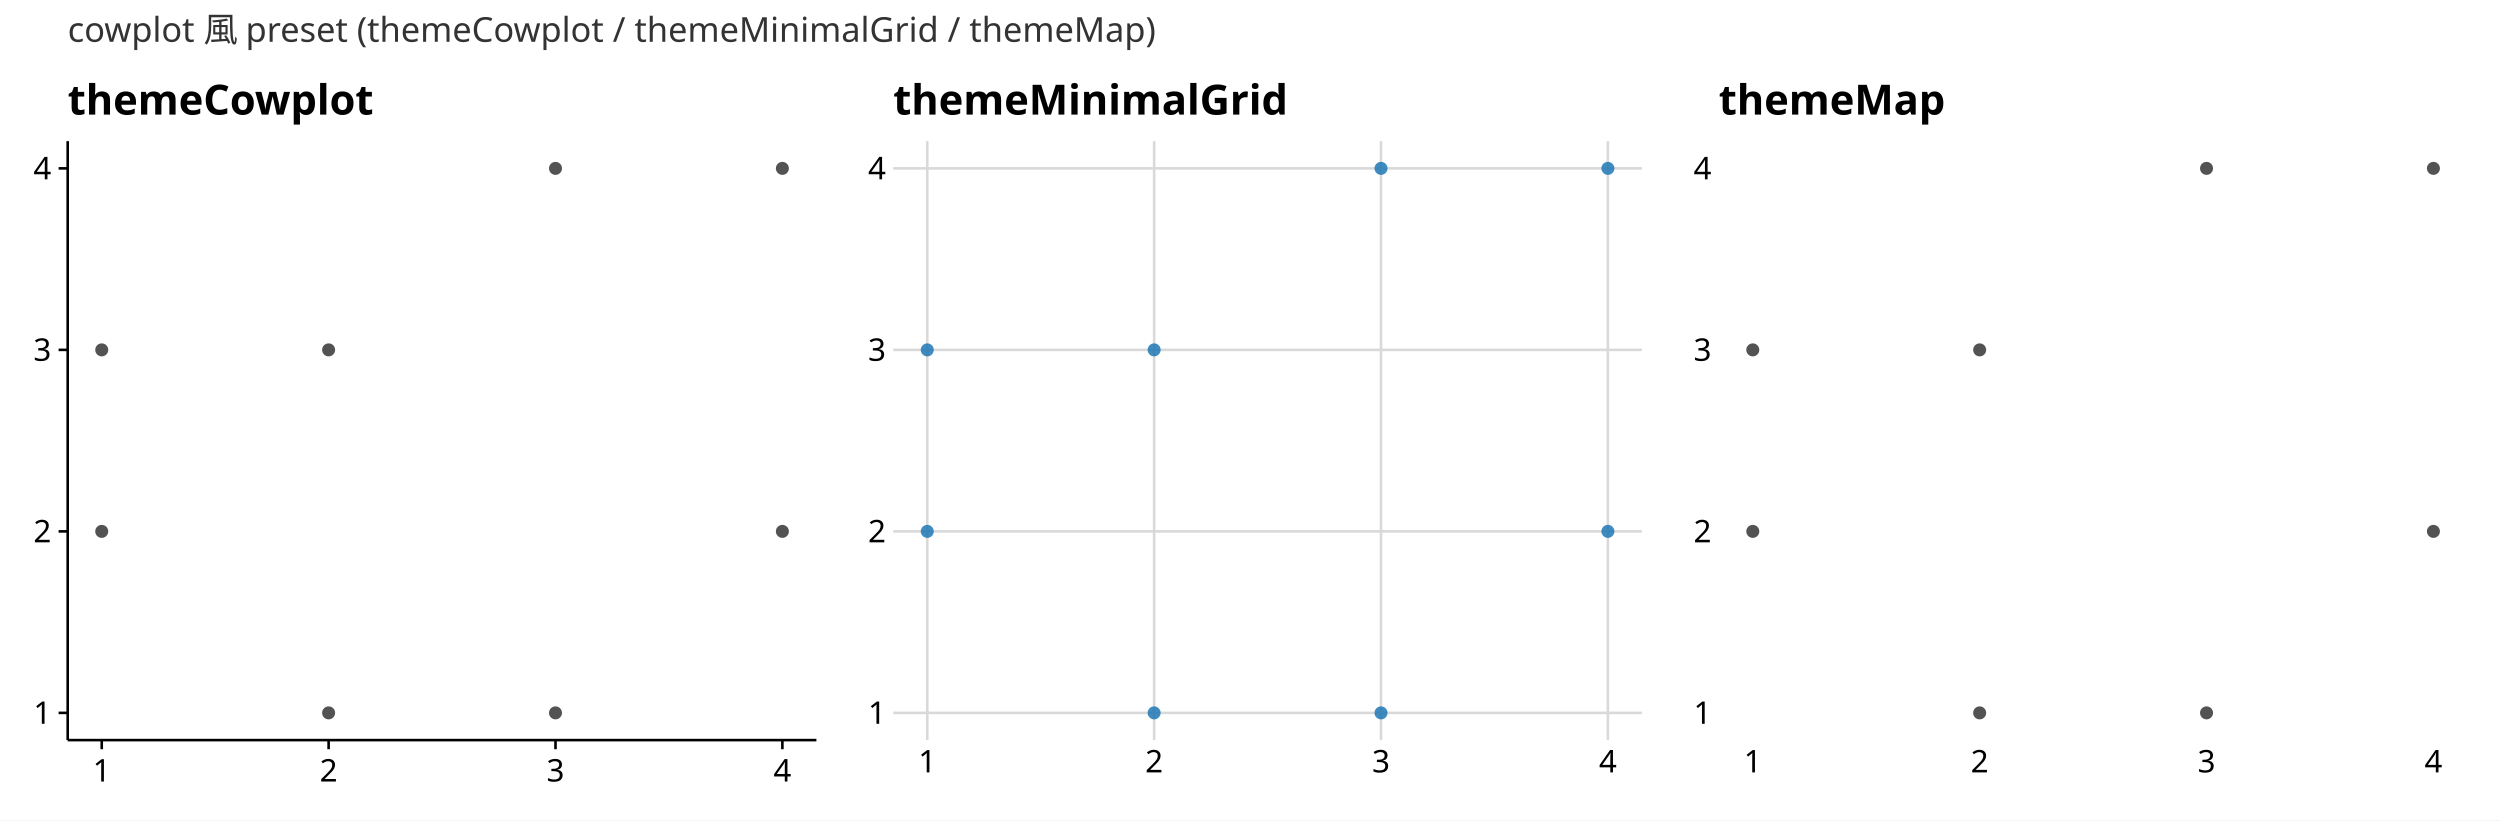
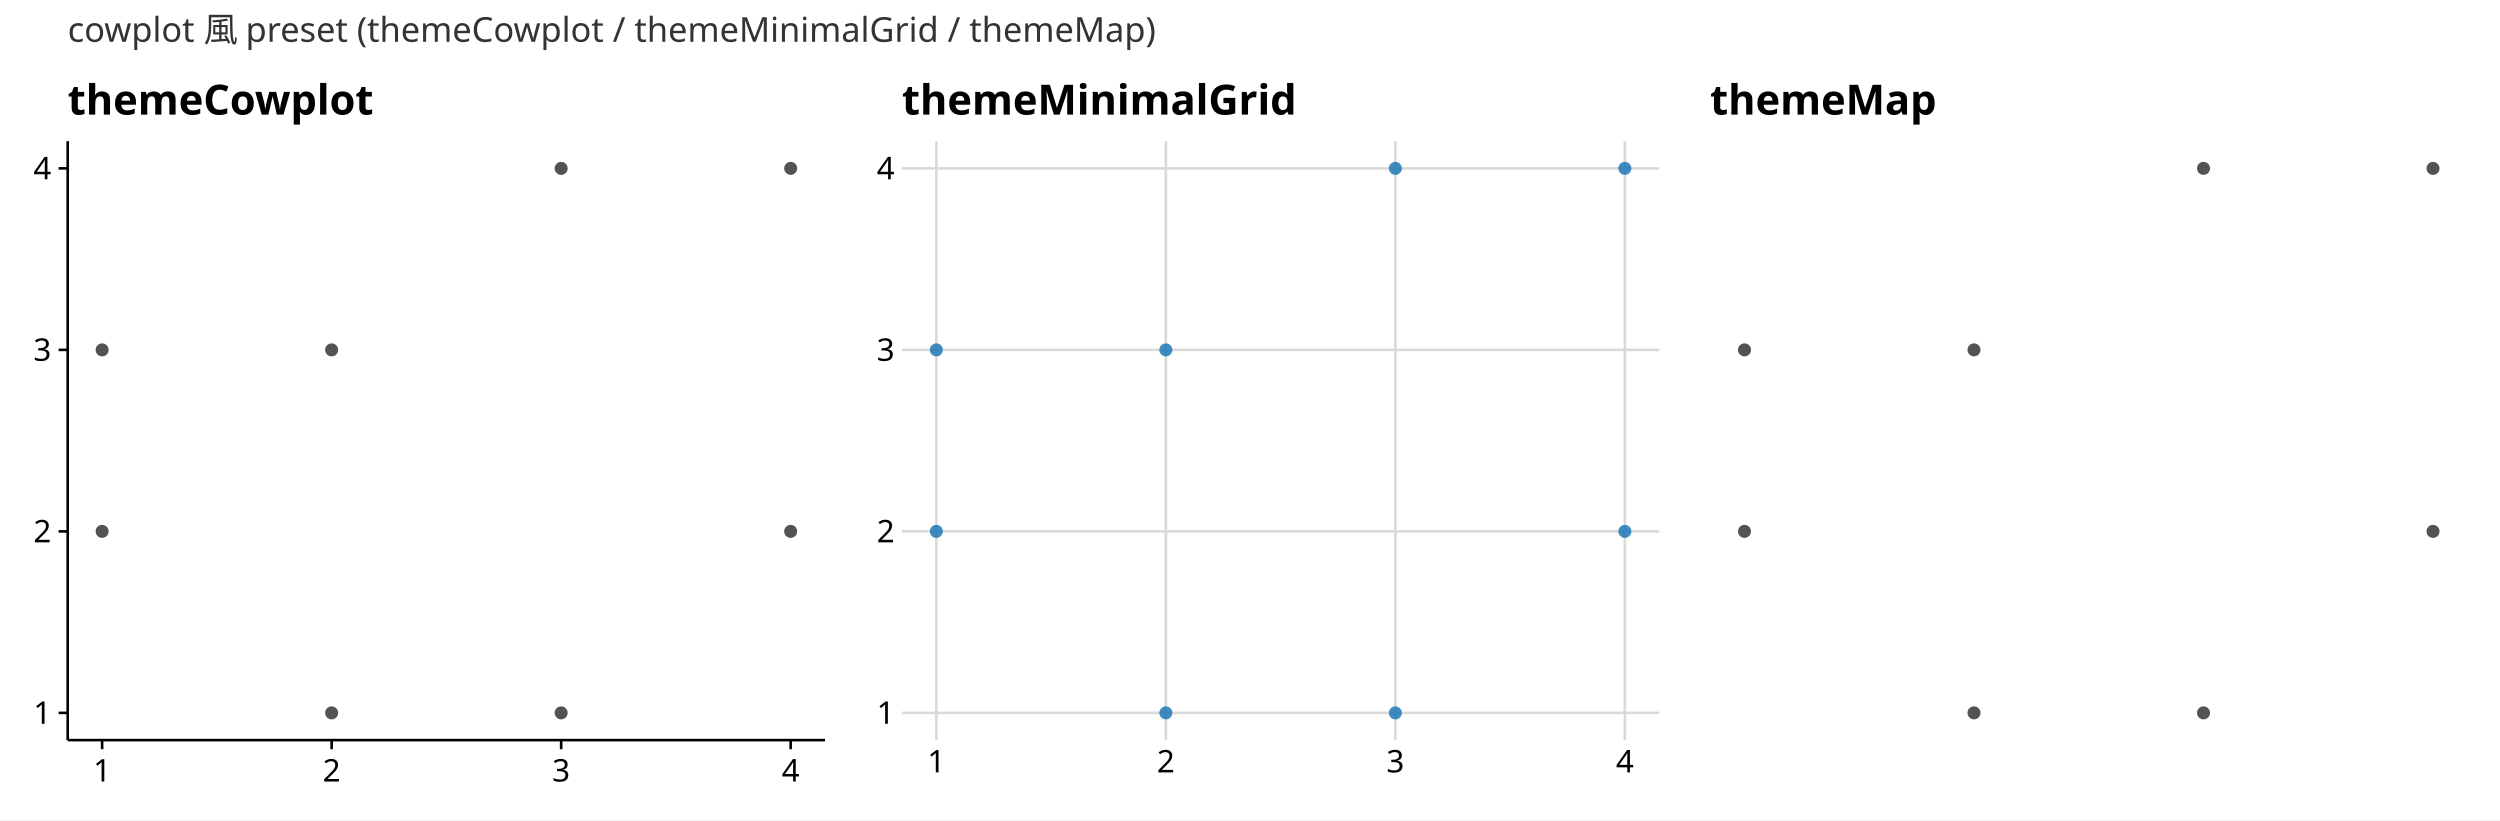
<svg xmlns="http://www.w3.org/2000/svg" width="1280" height="420" viewBox="0 0 1280 420">
  <rect x="0.0" y="0.0" width="1280.0" height="420.0" fill="#ffffff" fill-opacity="1.0" stroke="none" />
  <text x="34.667" y="21.413" fill="#333333" font-size="17.6" font-family="sans-serif" text-anchor="start">cowplot 風 preset (themeCowplot / themeMinimalGrid / themeMap)</text>
-   <line x1="34.667" y1="378.933" x2="418.0" y2="378.933" stroke="#000000" stroke-width="1.333" />
+   <line x1="34.667" y1="378.933" x2="422.444" y2="378.933" stroke="#000000" stroke-width="1.333" />
  <line x1="34.667" y1="72.267" x2="34.667" y2="378.933" stroke="#000000" stroke-width="1.333" />
-   <line x1="52.091" y1="378.933" x2="52.091" y2="383.6" stroke="#000000" stroke-width="1.333" />
-   <text x="52.091" y="400.133" fill="#000000" font-size="16.0" font-family="sans-serif" text-anchor="middle">1</text>
-   <line x1="168.253" y1="378.933" x2="168.253" y2="383.6" stroke="#000000" stroke-width="1.333" />
-   <text x="168.253" y="400.133" fill="#000000" font-size="16.0" font-family="sans-serif" text-anchor="middle">2</text>
-   <line x1="284.414" y1="378.933" x2="284.414" y2="383.6" stroke="#000000" stroke-width="1.333" />
-   <text x="284.414" y="400.133" fill="#000000" font-size="16.0" font-family="sans-serif" text-anchor="middle">3</text>
-   <line x1="400.576" y1="378.933" x2="400.576" y2="383.6" stroke="#000000" stroke-width="1.333" />
-   <text x="400.576" y="400.133" fill="#000000" font-size="16.0" font-family="sans-serif" text-anchor="middle">4</text>
+   <line x1="52.293" y1="378.933" x2="52.293" y2="383.6" stroke="#000000" stroke-width="1.333" />
+   <text x="52.293" y="400.133" fill="#000000" font-size="16.0" font-family="sans-serif" text-anchor="middle">1</text>
+   <line x1="169.801" y1="378.933" x2="169.801" y2="383.6" stroke="#000000" stroke-width="1.333" />
+   <text x="169.801" y="400.133" fill="#000000" font-size="16.0" font-family="sans-serif" text-anchor="middle">2</text>
+   <line x1="287.31" y1="378.933" x2="287.31" y2="383.6" stroke="#000000" stroke-width="1.333" />
+   <text x="287.31" y="400.133" fill="#000000" font-size="16.0" font-family="sans-serif" text-anchor="middle">3</text>
+   <line x1="404.818" y1="378.933" x2="404.818" y2="383.6" stroke="#000000" stroke-width="1.333" />
+   <text x="404.818" y="400.133" fill="#000000" font-size="16.0" font-family="sans-serif" text-anchor="middle">4</text>
  <line x1="34.667" y1="364.994" x2="30.0" y2="364.994" stroke="#000000" stroke-width="1.333" />
  <text x="26.267" y="370.594" fill="#000000" font-size="16.0" font-family="sans-serif" text-anchor="end">1</text>
  <line x1="34.667" y1="272.065" x2="30.0" y2="272.065" stroke="#000000" stroke-width="1.333" />
  <text x="26.267" y="277.665" fill="#000000" font-size="16.0" font-family="sans-serif" text-anchor="end">2</text>
  <line x1="34.667" y1="179.135" x2="30.0" y2="179.135" stroke="#000000" stroke-width="1.333" />
  <text x="26.267" y="184.735" fill="#000000" font-size="16.0" font-family="sans-serif" text-anchor="end">3</text>
  <line x1="34.667" y1="86.206" x2="30.0" y2="86.206" stroke="#000000" stroke-width="1.333" />
  <text x="26.267" y="91.806" fill="#000000" font-size="16.0" font-family="sans-serif" text-anchor="end">4</text>
  <text x="34.667" y="58.667" fill="#000000" font-size="21.333" font-family="sans-serif" text-anchor="start" font-weight="bold">themeCowplot</text>
-   <circle cx="52.091" cy="272.065" r="3.333" fill="#353535" fill-opacity="0.85" stroke="none" />
-   <circle cx="168.253" cy="179.135" r="3.333" fill="#353535" fill-opacity="0.85" stroke="none" />
-   <circle cx="284.414" cy="364.994" r="3.333" fill="#353535" fill-opacity="0.85" stroke="none" />
-   <circle cx="400.576" cy="86.206" r="3.333" fill="#353535" fill-opacity="0.85" stroke="none" />
-   <circle cx="52.091" cy="179.135" r="3.333" fill="#353535" fill-opacity="0.85" stroke="none" />
-   <circle cx="168.253" cy="364.994" r="3.333" fill="#353535" fill-opacity="0.85" stroke="none" />
-   <circle cx="284.414" cy="86.206" r="3.333" fill="#353535" fill-opacity="0.85" stroke="none" />
-   <circle cx="400.576" cy="272.065" r="3.333" fill="#353535" fill-opacity="0.85" stroke="none" />
-   <line x1="474.758" y1="72.267" x2="474.758" y2="378.933" stroke="#d9d9d9" stroke-width="1.333" />
-   <line x1="590.919" y1="72.267" x2="590.919" y2="378.933" stroke="#d9d9d9" stroke-width="1.333" />
-   <line x1="707.081" y1="72.267" x2="707.081" y2="378.933" stroke="#d9d9d9" stroke-width="1.333" />
-   <line x1="823.242" y1="72.267" x2="823.242" y2="378.933" stroke="#d9d9d9" stroke-width="1.333" />
-   <line x1="457.333" y1="364.994" x2="840.667" y2="364.994" stroke="#d9d9d9" stroke-width="1.333" />
-   <line x1="457.333" y1="272.065" x2="840.667" y2="272.065" stroke="#d9d9d9" stroke-width="1.333" />
-   <line x1="457.333" y1="179.135" x2="840.667" y2="179.135" stroke="#d9d9d9" stroke-width="1.333" />
-   <line x1="457.333" y1="86.206" x2="840.667" y2="86.206" stroke="#d9d9d9" stroke-width="1.333" />
-   <line x1="474.758" y1="378.933" x2="474.758" y2="378.933" stroke="#333333" stroke-width="1.333" />
-   <text x="474.758" y="395.467" fill="#000000" font-size="16.0" font-family="sans-serif" text-anchor="middle">1</text>
-   <line x1="590.919" y1="378.933" x2="590.919" y2="378.933" stroke="#333333" stroke-width="1.333" />
-   <text x="590.919" y="395.467" fill="#000000" font-size="16.0" font-family="sans-serif" text-anchor="middle">2</text>
-   <line x1="707.081" y1="378.933" x2="707.081" y2="378.933" stroke="#333333" stroke-width="1.333" />
-   <text x="707.081" y="395.467" fill="#000000" font-size="16.0" font-family="sans-serif" text-anchor="middle">3</text>
-   <line x1="823.242" y1="378.933" x2="823.242" y2="378.933" stroke="#333333" stroke-width="1.333" />
-   <text x="823.242" y="395.467" fill="#000000" font-size="16.0" font-family="sans-serif" text-anchor="middle">4</text>
-   <line x1="457.333" y1="364.994" x2="457.333" y2="364.994" stroke="#333333" stroke-width="1.333" />
-   <text x="453.6" y="370.594" fill="#000000" font-size="16.0" font-family="sans-serif" text-anchor="end">1</text>
-   <line x1="457.333" y1="272.065" x2="457.333" y2="272.065" stroke="#333333" stroke-width="1.333" />
-   <text x="453.6" y="277.665" fill="#000000" font-size="16.0" font-family="sans-serif" text-anchor="end">2</text>
-   <line x1="457.333" y1="179.135" x2="457.333" y2="179.135" stroke="#333333" stroke-width="1.333" />
-   <text x="453.6" y="184.735" fill="#000000" font-size="16.0" font-family="sans-serif" text-anchor="end">3</text>
-   <line x1="457.333" y1="86.206" x2="457.333" y2="86.206" stroke="#333333" stroke-width="1.333" />
-   <text x="453.6" y="91.806" fill="#000000" font-size="16.0" font-family="sans-serif" text-anchor="end">4</text>
-   <text x="457.333" y="58.667" fill="#000000" font-size="21.333" font-family="sans-serif" text-anchor="start" font-weight="bold">themeMinimalGrid</text>
-   <circle cx="474.758" cy="272.065" r="3.333" fill="#1f77b4" fill-opacity="0.85" stroke="none" />
-   <circle cx="590.919" cy="179.135" r="3.333" fill="#1f77b4" fill-opacity="0.85" stroke="none" />
-   <circle cx="707.081" cy="364.994" r="3.333" fill="#1f77b4" fill-opacity="0.85" stroke="none" />
-   <circle cx="823.242" cy="86.206" r="3.333" fill="#1f77b4" fill-opacity="0.85" stroke="none" />
-   <circle cx="474.758" cy="179.135" r="3.333" fill="#1f77b4" fill-opacity="0.85" stroke="none" />
-   <circle cx="590.919" cy="364.994" r="3.333" fill="#1f77b4" fill-opacity="0.85" stroke="none" />
-   <circle cx="707.081" cy="86.206" r="3.333" fill="#1f77b4" fill-opacity="0.85" stroke="none" />
-   <circle cx="823.242" cy="272.065" r="3.333" fill="#1f77b4" fill-opacity="0.85" stroke="none" />
-   <line x1="897.424" y1="378.933" x2="897.424" y2="378.933" stroke="#4d4d4d" stroke-width="1.333" />
-   <text x="897.424" y="395.467" fill="#000000" font-size="16.0" font-family="sans-serif" text-anchor="middle">1</text>
-   <line x1="1013.586" y1="378.933" x2="1013.586" y2="378.933" stroke="#4d4d4d" stroke-width="1.333" />
-   <text x="1013.586" y="395.467" fill="#000000" font-size="16.0" font-family="sans-serif" text-anchor="middle">2</text>
-   <line x1="1129.747" y1="378.933" x2="1129.747" y2="378.933" stroke="#4d4d4d" stroke-width="1.333" />
-   <text x="1129.747" y="395.467" fill="#000000" font-size="16.0" font-family="sans-serif" text-anchor="middle">3</text>
-   <line x1="1245.909" y1="378.933" x2="1245.909" y2="378.933" stroke="#4d4d4d" stroke-width="1.333" />
-   <text x="1245.909" y="395.467" fill="#000000" font-size="16.0" font-family="sans-serif" text-anchor="middle">4</text>
-   <line x1="880.0" y1="364.994" x2="880.0" y2="364.994" stroke="#4d4d4d" stroke-width="1.333" />
-   <text x="876.267" y="370.594" fill="#000000" font-size="16.0" font-family="sans-serif" text-anchor="end">1</text>
-   <line x1="880.0" y1="272.065" x2="880.0" y2="272.065" stroke="#4d4d4d" stroke-width="1.333" />
-   <text x="876.267" y="277.665" fill="#000000" font-size="16.0" font-family="sans-serif" text-anchor="end">2</text>
-   <line x1="880.0" y1="179.135" x2="880.0" y2="179.135" stroke="#4d4d4d" stroke-width="1.333" />
-   <text x="876.267" y="184.735" fill="#000000" font-size="16.0" font-family="sans-serif" text-anchor="end">3</text>
-   <line x1="880.0" y1="86.206" x2="880.0" y2="86.206" stroke="#4d4d4d" stroke-width="1.333" />
-   <text x="876.267" y="91.806" fill="#000000" font-size="16.0" font-family="sans-serif" text-anchor="end">4</text>
-   <text x="880.0" y="58.667" fill="#000000" font-size="21.333" font-family="sans-serif" text-anchor="start" font-weight="bold">themeMap</text>
-   <circle cx="897.424" cy="272.065" r="3.333" fill="#353535" fill-opacity="0.85" stroke="none" />
-   <circle cx="1013.586" cy="179.135" r="3.333" fill="#353535" fill-opacity="0.85" stroke="none" />
-   <circle cx="1129.747" cy="364.994" r="3.333" fill="#353535" fill-opacity="0.85" stroke="none" />
-   <circle cx="1245.909" cy="86.206" r="3.333" fill="#353535" fill-opacity="0.85" stroke="none" />
-   <circle cx="897.424" cy="179.135" r="3.333" fill="#353535" fill-opacity="0.85" stroke="none" />
-   <circle cx="1013.586" cy="364.994" r="3.333" fill="#353535" fill-opacity="0.85" stroke="none" />
-   <circle cx="1129.747" cy="86.206" r="3.333" fill="#353535" fill-opacity="0.85" stroke="none" />
-   <circle cx="1245.909" cy="272.065" r="3.333" fill="#353535" fill-opacity="0.85" stroke="none" />
+   <circle cx="52.293" cy="272.065" r="3.333" fill="#353535" fill-opacity="0.85" stroke="none" />
+   <circle cx="169.801" cy="179.135" r="3.333" fill="#353535" fill-opacity="0.85" stroke="none" />
+   <circle cx="287.31" cy="364.994" r="3.333" fill="#353535" fill-opacity="0.85" stroke="none" />
+   <circle cx="404.818" cy="86.206" r="3.333" fill="#353535" fill-opacity="0.85" stroke="none" />
+   <circle cx="52.293" cy="179.135" r="3.333" fill="#353535" fill-opacity="0.85" stroke="none" />
+   <circle cx="169.801" cy="364.994" r="3.333" fill="#353535" fill-opacity="0.85" stroke="none" />
+   <circle cx="287.31" cy="86.206" r="3.333" fill="#353535" fill-opacity="0.85" stroke="none" />
+   <circle cx="404.818" cy="272.065" r="3.333" fill="#353535" fill-opacity="0.85" stroke="none" />
+   <line x1="479.404" y1="72.267" x2="479.404" y2="378.933" stroke="#d9d9d9" stroke-width="1.333" />
+   <line x1="596.912" y1="72.267" x2="596.912" y2="378.933" stroke="#d9d9d9" stroke-width="1.333" />
+   <line x1="714.421" y1="72.267" x2="714.421" y2="378.933" stroke="#d9d9d9" stroke-width="1.333" />
+   <line x1="831.929" y1="72.267" x2="831.929" y2="378.933" stroke="#d9d9d9" stroke-width="1.333" />
+   <line x1="461.778" y1="364.994" x2="849.556" y2="364.994" stroke="#d9d9d9" stroke-width="1.333" />
+   <line x1="461.778" y1="272.065" x2="849.556" y2="272.065" stroke="#d9d9d9" stroke-width="1.333" />
+   <line x1="461.778" y1="179.135" x2="849.556" y2="179.135" stroke="#d9d9d9" stroke-width="1.333" />
+   <line x1="461.778" y1="86.206" x2="849.556" y2="86.206" stroke="#d9d9d9" stroke-width="1.333" />
+   <line x1="479.404" y1="378.933" x2="479.404" y2="378.933" stroke="#333333" stroke-width="1.333" />
+   <text x="479.404" y="395.467" fill="#000000" font-size="16.0" font-family="sans-serif" text-anchor="middle">1</text>
+   <line x1="596.912" y1="378.933" x2="596.912" y2="378.933" stroke="#333333" stroke-width="1.333" />
+   <text x="596.912" y="395.467" fill="#000000" font-size="16.0" font-family="sans-serif" text-anchor="middle">2</text>
+   <line x1="714.421" y1="378.933" x2="714.421" y2="378.933" stroke="#333333" stroke-width="1.333" />
+   <text x="714.421" y="395.467" fill="#000000" font-size="16.0" font-family="sans-serif" text-anchor="middle">3</text>
+   <line x1="831.929" y1="378.933" x2="831.929" y2="378.933" stroke="#333333" stroke-width="1.333" />
+   <text x="831.929" y="395.467" fill="#000000" font-size="16.0" font-family="sans-serif" text-anchor="middle">4</text>
+   <line x1="461.778" y1="364.994" x2="461.778" y2="364.994" stroke="#333333" stroke-width="1.333" />
+   <text x="458.044" y="370.594" fill="#000000" font-size="16.0" font-family="sans-serif" text-anchor="end">1</text>
+   <line x1="461.778" y1="272.065" x2="461.778" y2="272.065" stroke="#333333" stroke-width="1.333" />
+   <text x="458.044" y="277.665" fill="#000000" font-size="16.0" font-family="sans-serif" text-anchor="end">2</text>
+   <line x1="461.778" y1="179.135" x2="461.778" y2="179.135" stroke="#333333" stroke-width="1.333" />
+   <text x="458.044" y="184.735" fill="#000000" font-size="16.0" font-family="sans-serif" text-anchor="end">3</text>
+   <line x1="461.778" y1="86.206" x2="461.778" y2="86.206" stroke="#333333" stroke-width="1.333" />
+   <text x="458.044" y="91.806" fill="#000000" font-size="16.0" font-family="sans-serif" text-anchor="end">4</text>
+   <text x="461.778" y="58.667" fill="#000000" font-size="21.333" font-family="sans-serif" text-anchor="start" font-weight="bold">themeMinimalGrid</text>
+   <circle cx="479.404" cy="272.065" r="3.333" fill="#1f77b4" fill-opacity="0.85" stroke="none" />
+   <circle cx="596.912" cy="179.135" r="3.333" fill="#1f77b4" fill-opacity="0.85" stroke="none" />
+   <circle cx="714.421" cy="364.994" r="3.333" fill="#1f77b4" fill-opacity="0.85" stroke="none" />
+   <circle cx="831.929" cy="86.206" r="3.333" fill="#1f77b4" fill-opacity="0.85" stroke="none" />
+   <circle cx="479.404" cy="179.135" r="3.333" fill="#1f77b4" fill-opacity="0.85" stroke="none" />
+   <circle cx="596.912" cy="364.994" r="3.333" fill="#1f77b4" fill-opacity="0.85" stroke="none" />
+   <circle cx="714.421" cy="86.206" r="3.333" fill="#1f77b4" fill-opacity="0.85" stroke="none" />
+   <circle cx="831.929" cy="272.065" r="3.333" fill="#1f77b4" fill-opacity="0.85" stroke="none" />
+   <line x1="893.182" y1="378.933" x2="893.182" y2="378.933" stroke="#4d4d4d" stroke-width="1.333" />
+   <line x1="1010.69" y1="378.933" x2="1010.69" y2="378.933" stroke="#4d4d4d" stroke-width="1.333" />
+   <line x1="1128.199" y1="378.933" x2="1128.199" y2="378.933" stroke="#4d4d4d" stroke-width="1.333" />
+   <line x1="1245.707" y1="378.933" x2="1245.707" y2="378.933" stroke="#4d4d4d" stroke-width="1.333" />
+   <line x1="875.556" y1="364.994" x2="875.556" y2="364.994" stroke="#4d4d4d" stroke-width="1.333" />
+   <line x1="875.556" y1="272.065" x2="875.556" y2="272.065" stroke="#4d4d4d" stroke-width="1.333" />
+   <line x1="875.556" y1="179.135" x2="875.556" y2="179.135" stroke="#4d4d4d" stroke-width="1.333" />
+   <line x1="875.556" y1="86.206" x2="875.556" y2="86.206" stroke="#4d4d4d" stroke-width="1.333" />
+   <text x="875.556" y="58.667" fill="#000000" font-size="21.333" font-family="sans-serif" text-anchor="start" font-weight="bold">themeMap</text>
+   <circle cx="893.182" cy="272.065" r="3.333" fill="#353535" fill-opacity="0.85" stroke="none" />
+   <circle cx="1010.69" cy="179.135" r="3.333" fill="#353535" fill-opacity="0.85" stroke="none" />
+   <circle cx="1128.199" cy="364.994" r="3.333" fill="#353535" fill-opacity="0.85" stroke="none" />
+   <circle cx="1245.707" cy="86.206" r="3.333" fill="#353535" fill-opacity="0.85" stroke="none" />
+   <circle cx="893.182" cy="179.135" r="3.333" fill="#353535" fill-opacity="0.85" stroke="none" />
+   <circle cx="1010.69" cy="364.994" r="3.333" fill="#353535" fill-opacity="0.85" stroke="none" />
+   <circle cx="1128.199" cy="86.206" r="3.333" fill="#353535" fill-opacity="0.85" stroke="none" />
+   <circle cx="1245.707" cy="272.065" r="3.333" fill="#353535" fill-opacity="0.85" stroke="none" />
</svg>
